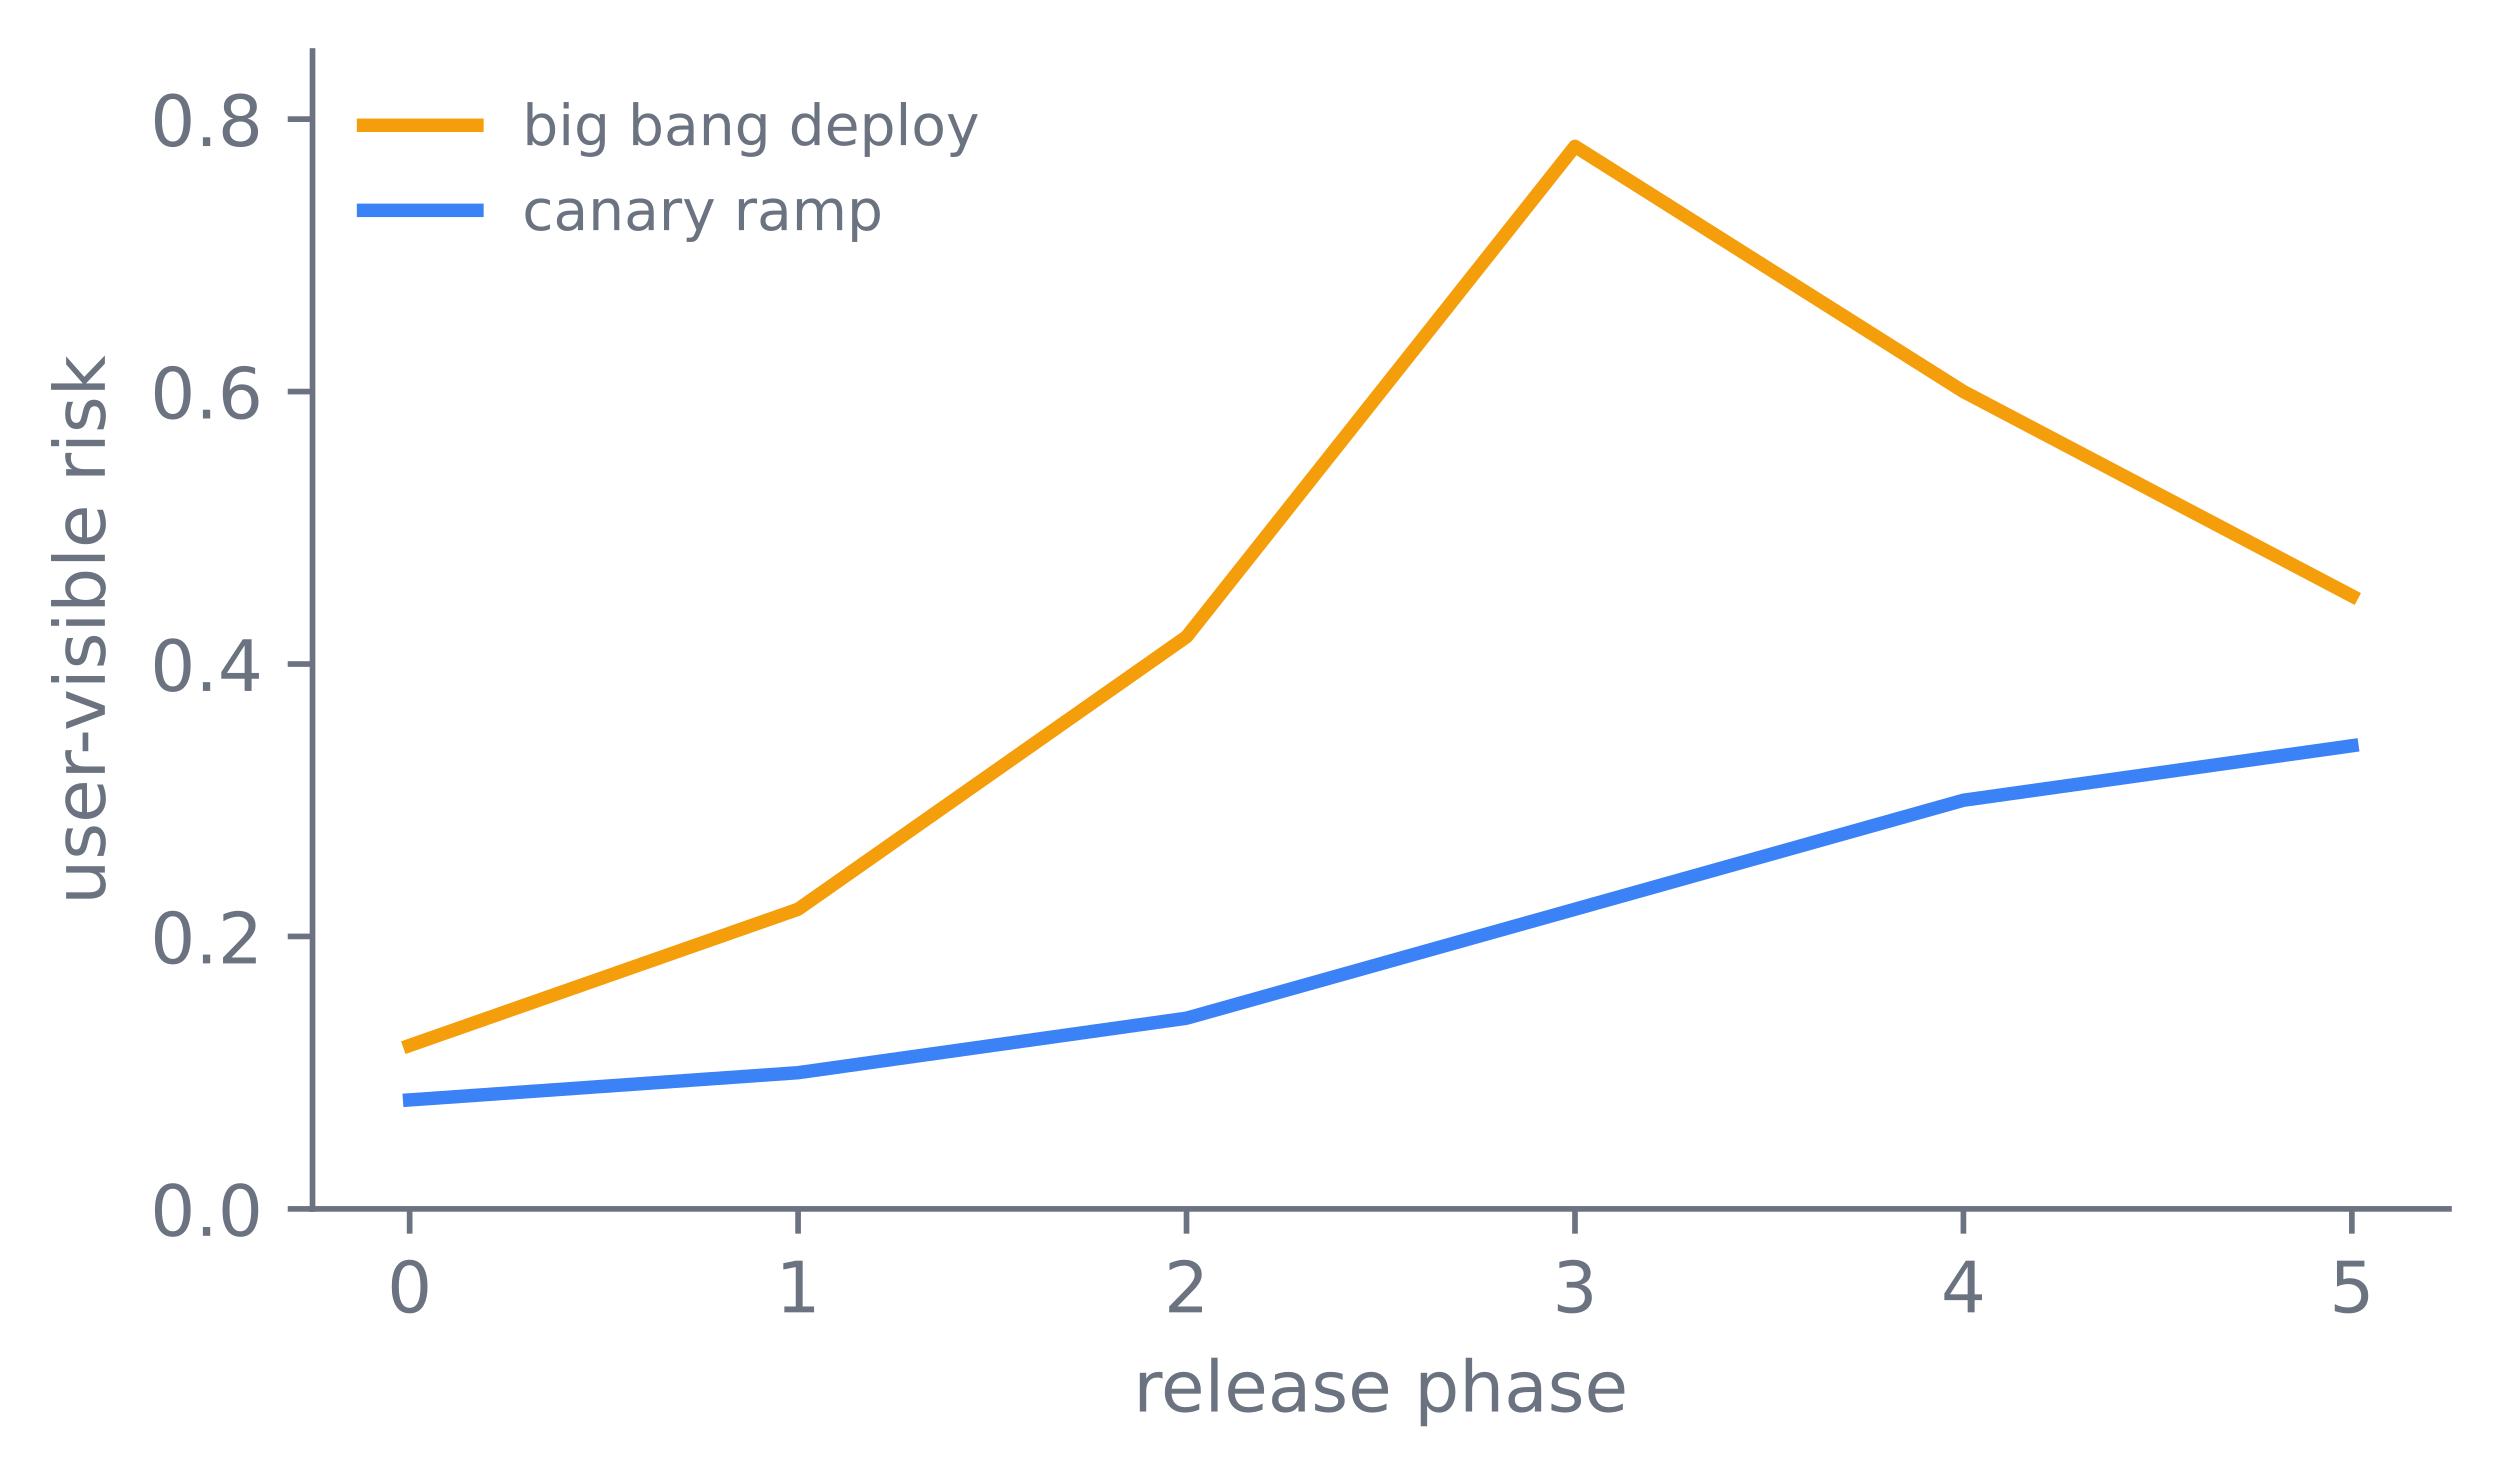
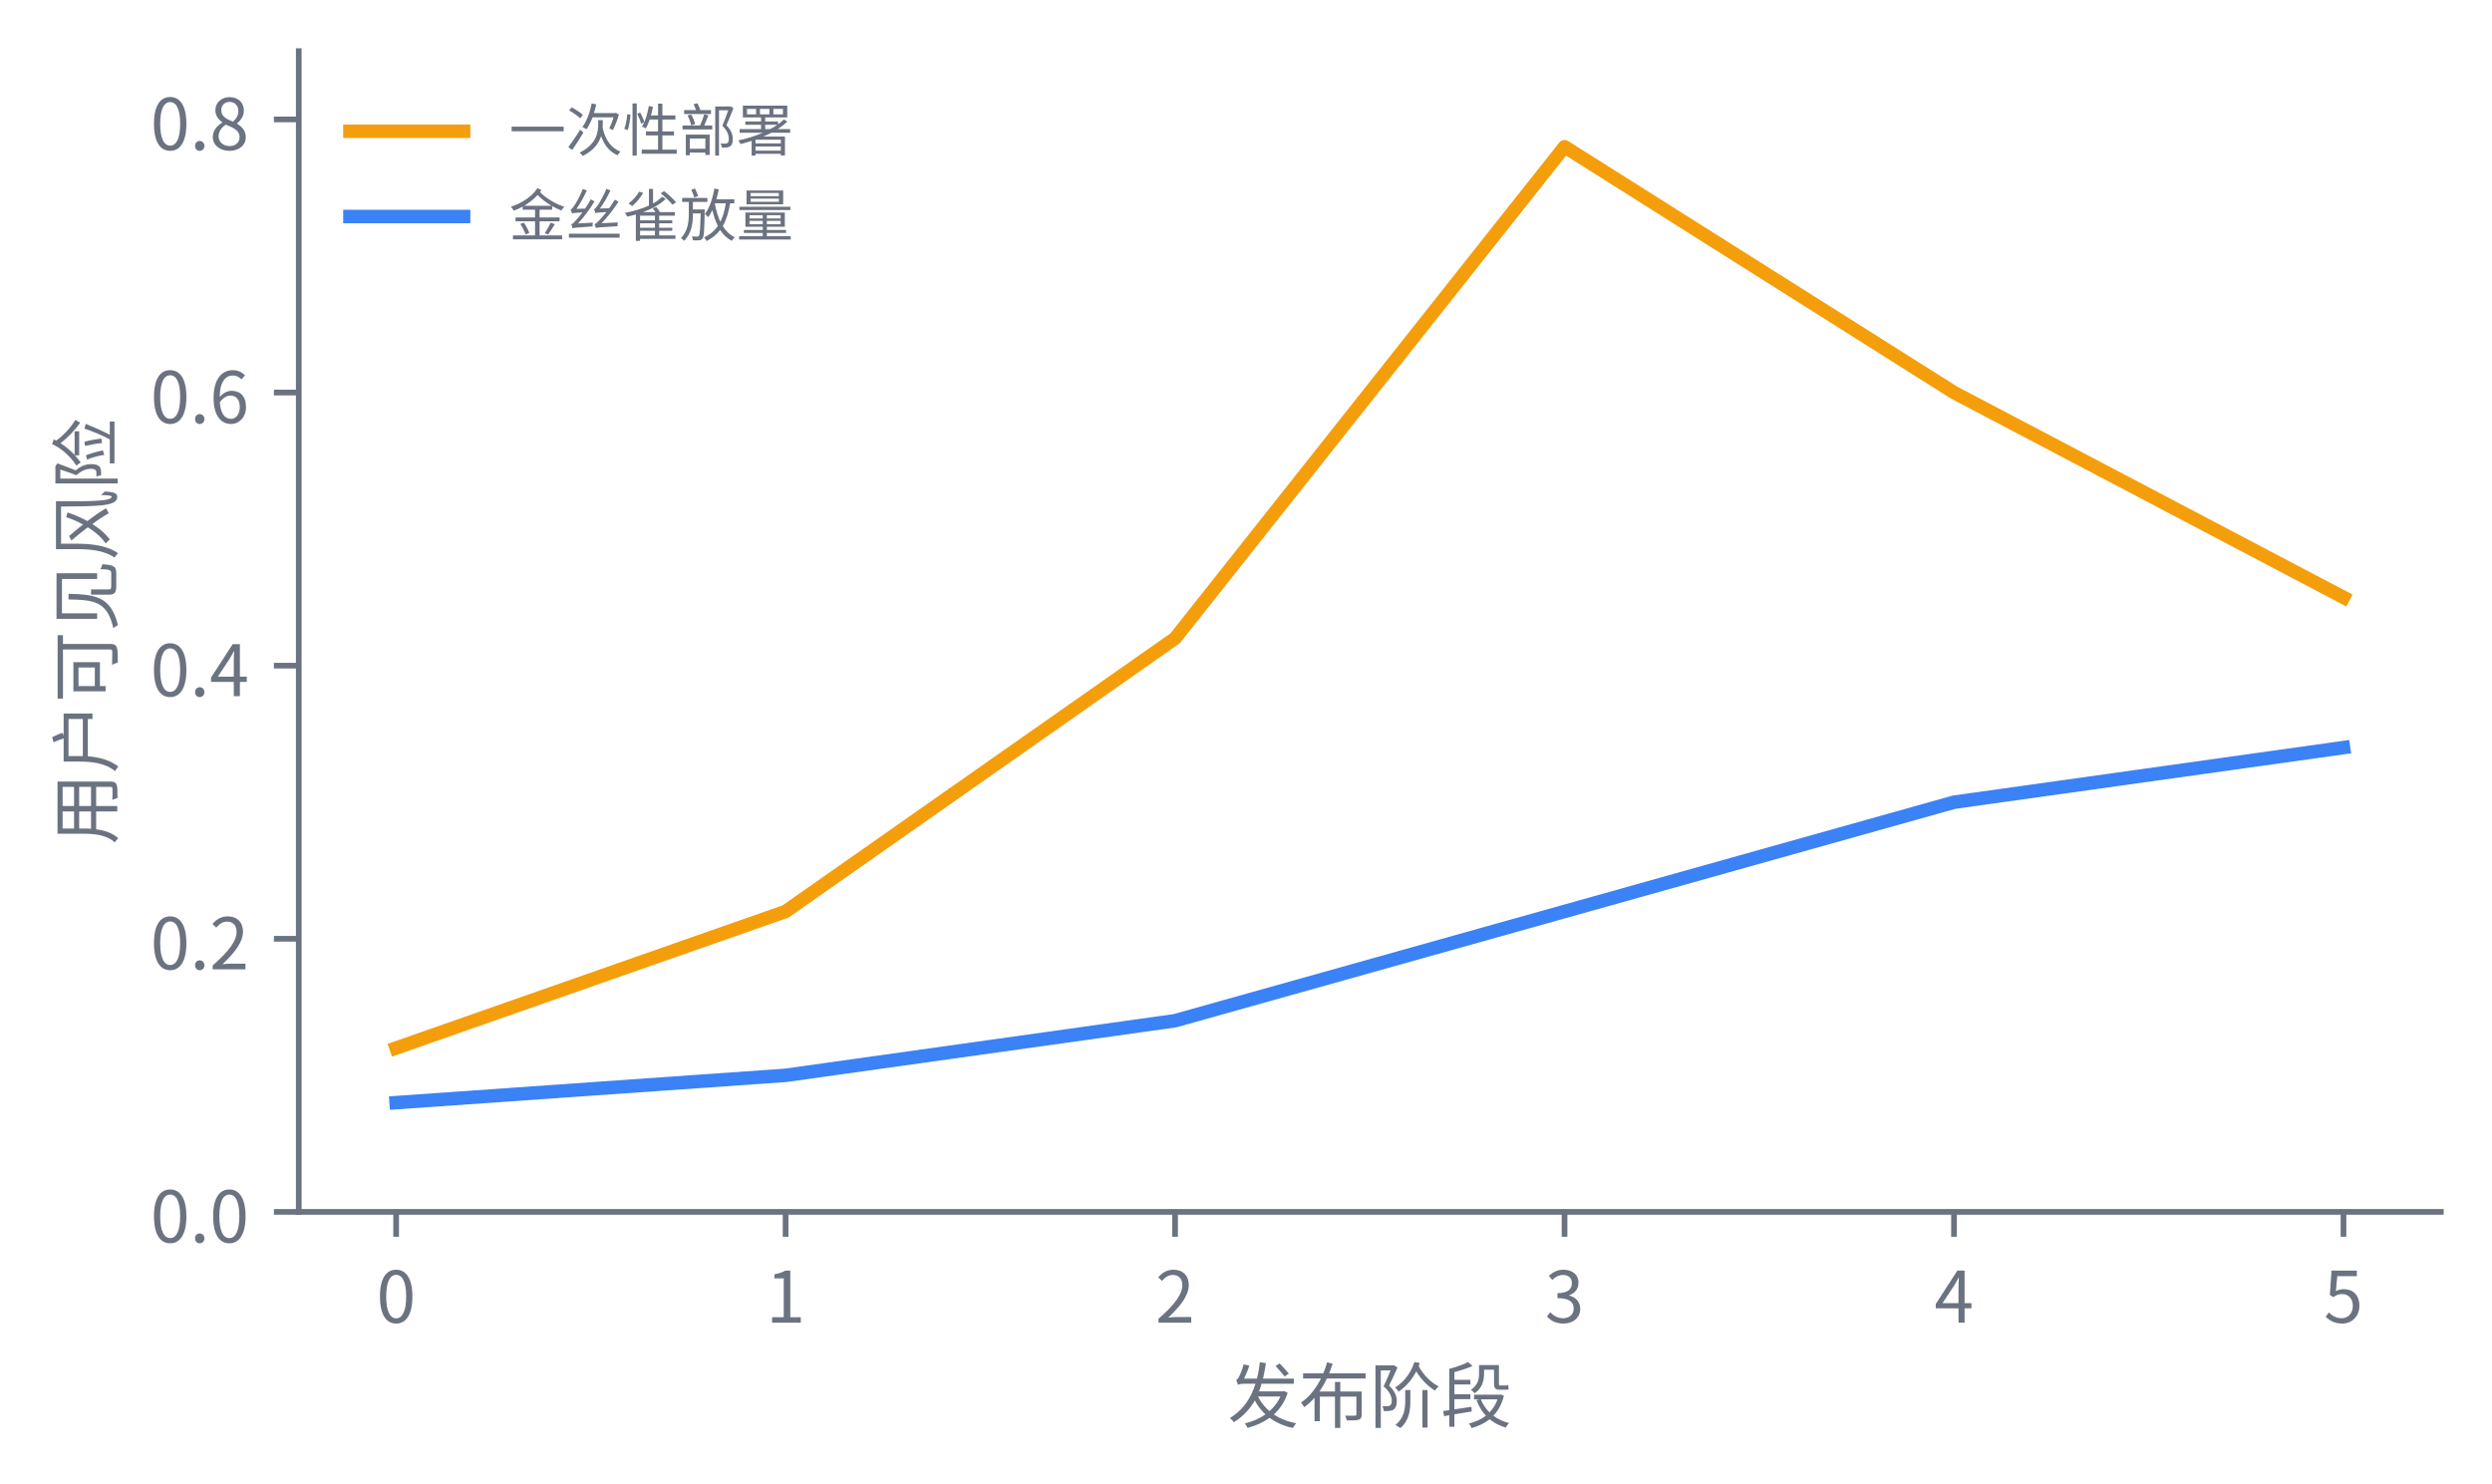
- <svg xmlns="http://www.w3.org/2000/svg" xmlns:xlink="http://www.w3.org/1999/xlink" width="352.8pt" height="208.8pt" viewBox="0 0 352.8 208.8" version="1.1">
+ <svg xmlns="http://www.w3.org/2000/svg" xmlns:xlink="http://www.w3.org/1999/xlink" width="350.748pt" height="208.799pt" viewBox="0 0 350.748 208.799" version="1.1">
  <defs>
    <style type="text/css">*{stroke-linejoin: round; stroke-linecap: butt}</style>
  </defs>
  <g id="figure_1">
    <g id="patch_1">
-       <path d="M 0 208.8  L 352.8 208.8  L 352.8 0  L 0 0  L 0 208.8  z " style="fill: none" />
+       <path d="M 0 208.799  L 350.748 208.799  L 350.748 0  L 0 0  L 0 208.799  z " style="fill: none" />
    </g>
    <g id="axes_1">
      <g id="patch_2">
-         <path d="M 44.104 170.599  L 345.6 170.599  L 345.6 7.2  L 44.104 7.2  L 44.104 170.599  z " style="fill: none" />
+         <path d="M 42.052 170.599  L 343.548 170.599  L 343.548 7.2  L 42.052 7.2  L 42.052 170.599  z " style="fill: none" />
      </g>
      <g id="matplotlib.axis_1">
        <g id="xtick_1">
          <g id="line2d_1">
            <defs>
-               <path id="mb9d6f07d98" d="M 0 0  L 0 3.5  " style="stroke: #6b7280; stroke-width: 0.8" />
+               <path id="mffbdf03a8e" d="M 0 0  L 0 3.5  " style="stroke: #6b7280; stroke-width: 0.8" />
            </defs>
            <g>
-               <use xlink:href="#mb9d6f07d98" x="57.808" y="170.599" style="fill: #6b7280; stroke: #6b7280; stroke-width: 0.8" />
+               <use xlink:href="#mffbdf03a8e" x="55.756" y="170.599" style="fill: #6b7280; stroke: #6b7280; stroke-width: 0.8" />
            </g>
          </g>
          <g id="text_1">
-             <g style="fill: #6b7280" transform="translate(54.62702 185.1969) scale(0.1 -0.1)">
-               <defs>
-                 <path id="DejaVuSans-13" d="M 2034 4250  Q 1547 4250 1301 3770  Q 1056 3291 1056 2328  Q 1056 1369 1301 889  Q 1547 409 2034 409  Q 2525 409 2770 889  Q 3016 1369 3016 2328  Q 3016 3291 2770 3770  Q 2525 4250 2034 4250  z M 2034 4750  Q 2819 4750 3233 4129  Q 3647 3509 3647 2328  Q 3647 1150 3233 529  Q 2819 -91 2034 -91  Q 1250 -91 836 529  Q 422 1150 422 2328  Q 422 3509 836 4129  Q 1250 4750 2034 4750  z " transform="scale(0.015625)" />
-               </defs>
-               <use xlink:href="#DejaVuSans-13" />
-             </g>
+             <text style="font-size: 10px; font-family: 'PingFang SC', 'Heiti SC', 'STHeiti', 'Noto Sans CJK SC', 'Microsoft YaHei', 'SimHei', 'Arial Unicode MS', 'DejaVu Sans', sans-serif; text-anchor: middle; fill: #6b7280" x="55.756" y="186.199" transform="rotate(-0 55.75593 186.1992)">0</text>
          </g>
        </g>
        <g id="xtick_2">
          <g id="line2d_2">
            <g>
-               <use xlink:href="#mb9d6f07d98" x="112.626" y="170.599" style="fill: #6b7280; stroke: #6b7280; stroke-width: 0.8" />
+               <use xlink:href="#mffbdf03a8e" x="110.573" y="170.599" style="fill: #6b7280; stroke: #6b7280; stroke-width: 0.8" />
            </g>
          </g>
          <g id="text_2">
-             <g style="fill: #6b7280" transform="translate(109.4445 185.1969) scale(0.1 -0.1)">
-               <defs>
-                 <path id="DejaVuSans-14" d="M 794 531  L 1825 531  L 1825 4091  L 703 3866  L 703 4441  L 1819 4666  L 2450 4666  L 2450 531  L 3481 531  L 3481 0  L 794 0  L 794 531  z " transform="scale(0.015625)" />
-               </defs>
-               <use xlink:href="#DejaVuSans-14" />
-             </g>
+             <text style="font-size: 10px; font-family: 'PingFang SC', 'Heiti SC', 'STHeiti', 'Noto Sans CJK SC', 'Microsoft YaHei', 'SimHei', 'Arial Unicode MS', 'DejaVu Sans', sans-serif; text-anchor: middle; fill: #6b7280" x="110.573" y="186.199" transform="rotate(-0 110.5734 186.1992)">1</text>
          </g>
        </g>
        <g id="xtick_3">
          <g id="line2d_3">
            <g>
-               <use xlink:href="#mb9d6f07d98" x="167.443" y="170.599" style="fill: #6b7280; stroke: #6b7280; stroke-width: 0.8" />
+               <use xlink:href="#mffbdf03a8e" x="165.391" y="170.599" style="fill: #6b7280; stroke: #6b7280; stroke-width: 0.8" />
            </g>
          </g>
          <g id="text_3">
-             <g style="fill: #6b7280" transform="translate(164.262 185.1969) scale(0.1 -0.1)">
-               <defs>
-                 <path id="DejaVuSans-15" d="M 1228 531  L 3431 531  L 3431 0  L 469 0  L 469 531  Q 828 903 1448 1529  Q 2069 2156 2228 2338  Q 2531 2678 2651 2914  Q 2772 3150 2772 3378  Q 2772 3750 2511 3984  Q 2250 4219 1831 4219  Q 1534 4219 1204 4116  Q 875 4013 500 3803  L 500 4441  Q 881 4594 1212 4672  Q 1544 4750 1819 4750  Q 2544 4750 2975 4387  Q 3406 4025 3406 3419  Q 3406 3131 3298 2873  Q 3191 2616 2906 2266  Q 2828 2175 2409 1742  Q 1991 1309 1228 531  z " transform="scale(0.015625)" />
-               </defs>
-               <use xlink:href="#DejaVuSans-15" />
-             </g>
+             <text style="font-size: 10px; font-family: 'PingFang SC', 'Heiti SC', 'STHeiti', 'Noto Sans CJK SC', 'Microsoft YaHei', 'SimHei', 'Arial Unicode MS', 'DejaVu Sans', sans-serif; text-anchor: middle; fill: #6b7280" x="165.391" y="186.199" transform="rotate(-0 165.3909 186.1992)">2</text>
          </g>
        </g>
        <g id="xtick_4">
          <g id="line2d_4">
            <g>
-               <use xlink:href="#mb9d6f07d98" x="222.261" y="170.599" style="fill: #6b7280; stroke: #6b7280; stroke-width: 0.8" />
+               <use xlink:href="#mffbdf03a8e" x="220.208" y="170.599" style="fill: #6b7280; stroke: #6b7280; stroke-width: 0.8" />
            </g>
          </g>
          <g id="text_4">
-             <g style="fill: #6b7280" transform="translate(219.0794 185.1969) scale(0.1 -0.1)">
-               <defs>
-                 <path id="DejaVuSans-16" d="M 2597 2516  Q 3050 2419 3304 2112  Q 3559 1806 3559 1356  Q 3559 666 3084 287  Q 2609 -91 1734 -91  Q 1441 -91 1130 -33  Q 819 25 488 141  L 488 750  Q 750 597 1062 519  Q 1375 441 1716 441  Q 2309 441 2620 675  Q 2931 909 2931 1356  Q 2931 1769 2642 2001  Q 2353 2234 1838 2234  L 1294 2234  L 1294 2753  L 1863 2753  Q 2328 2753 2575 2939  Q 2822 3125 2822 3475  Q 2822 3834 2567 4026  Q 2313 4219 1838 4219  Q 1578 4219 1281 4162  Q 984 4106 628 3988  L 628 4550  Q 988 4650 1302 4700  Q 1616 4750 1894 4750  Q 2613 4750 3031 4423  Q 3450 4097 3450 3541  Q 3450 3153 3228 2886  Q 3006 2619 2597 2516  z " transform="scale(0.015625)" />
-               </defs>
-               <use xlink:href="#DejaVuSans-16" />
-             </g>
+             <text style="font-size: 10px; font-family: 'PingFang SC', 'Heiti SC', 'STHeiti', 'Noto Sans CJK SC', 'Microsoft YaHei', 'SimHei', 'Arial Unicode MS', 'DejaVu Sans', sans-serif; text-anchor: middle; fill: #6b7280" x="220.208" y="186.199" transform="rotate(-0 220.2083 186.1992)">3</text>
          </g>
        </g>
        <g id="xtick_5">
          <g id="line2d_5">
            <g>
-               <use xlink:href="#mb9d6f07d98" x="277.078" y="170.599" style="fill: #6b7280; stroke: #6b7280; stroke-width: 0.8" />
+               <use xlink:href="#mffbdf03a8e" x="275.026" y="170.599" style="fill: #6b7280; stroke: #6b7280; stroke-width: 0.8" />
            </g>
          </g>
          <g id="text_5">
-             <g style="fill: #6b7280" transform="translate(273.8969 185.1969) scale(0.1 -0.1)">
-               <defs>
-                 <path id="DejaVuSans-17" d="M 2419 4116  L 825 1625  L 2419 1625  L 2419 4116  z M 2253 4666  L 3047 4666  L 3047 1625  L 3713 1625  L 3713 1100  L 3047 1100  L 3047 0  L 2419 0  L 2419 1100  L 313 1100  L 313 1709  L 2253 4666  z " transform="scale(0.015625)" />
-               </defs>
-               <use xlink:href="#DejaVuSans-17" />
-             </g>
+             <text style="font-size: 10px; font-family: 'PingFang SC', 'Heiti SC', 'STHeiti', 'Noto Sans CJK SC', 'Microsoft YaHei', 'SimHei', 'Arial Unicode MS', 'DejaVu Sans', sans-serif; text-anchor: middle; fill: #6b7280" x="275.026" y="186.199" transform="rotate(-0 275.0258 186.1992)">4</text>
          </g>
        </g>
        <g id="xtick_6">
          <g id="line2d_6">
            <g>
-               <use xlink:href="#mb9d6f07d98" x="331.896" y="170.599" style="fill: #6b7280; stroke: #6b7280; stroke-width: 0.8" />
+               <use xlink:href="#mffbdf03a8e" x="329.843" y="170.599" style="fill: #6b7280; stroke: #6b7280; stroke-width: 0.8" />
            </g>
          </g>
          <g id="text_6">
-             <g style="fill: #6b7280" transform="translate(328.7144 185.1969) scale(0.1 -0.1)">
-               <defs>
-                 <path id="DejaVuSans-18" d="M 691 4666  L 3169 4666  L 3169 4134  L 1269 4134  L 1269 2991  Q 1406 3038 1543 3061  Q 1681 3084 1819 3084  Q 2600 3084 3056 2656  Q 3513 2228 3513 1497  Q 3513 744 3044 326  Q 2575 -91 1722 -91  Q 1428 -91 1123 -41  Q 819 9 494 109  L 494 744  Q 775 591 1075 516  Q 1375 441 1709 441  Q 2250 441 2565 725  Q 2881 1009 2881 1497  Q 2881 1984 2565 2268  Q 2250 2553 1709 2553  Q 1456 2553 1204 2497  Q 953 2441 691 2322  L 691 4666  z " transform="scale(0.015625)" />
-               </defs>
-               <use xlink:href="#DejaVuSans-18" />
-             </g>
+             <text style="font-size: 10px; font-family: 'PingFang SC', 'Heiti SC', 'STHeiti', 'Noto Sans CJK SC', 'Microsoft YaHei', 'SimHei', 'Arial Unicode MS', 'DejaVu Sans', sans-serif; text-anchor: middle; fill: #6b7280" x="329.843" y="186.199" transform="rotate(-0 329.8433 186.1992)">5</text>
          </g>
        </g>
        <g id="text_7">
-           <g style="fill: #6b7280" transform="translate(159.9418 199.1977) scale(0.1 -0.1)">
-             <defs>
-               <path id="DejaVuSans-55" d="M 2631 2963  Q 2534 3019 2420 3045  Q 2306 3072 2169 3072  Q 1681 3072 1420 2755  Q 1159 2438 1159 1844  L 1159 0  L 581 0  L 581 3500  L 1159 3500  L 1159 2956  Q 1341 3275 1631 3429  Q 1922 3584 2338 3584  Q 2397 3584 2469 3576  Q 2541 3569 2628 3553  L 2631 2963  z " transform="scale(0.015625)" />
-               <path id="DejaVuSans-48" d="M 3597 1894  L 3597 1613  L 953 1613  Q 991 1019 1311 708  Q 1631 397 2203 397  Q 2534 397 2845 478  Q 3156 559 3463 722  L 3463 178  Q 3153 47 2828 -22  Q 2503 -91 2169 -91  Q 1331 -91 842 396  Q 353 884 353 1716  Q 353 2575 817 3079  Q 1281 3584 2069 3584  Q 2775 3584 3186 3129  Q 3597 2675 3597 1894  z M 3022 2063  Q 3016 2534 2758 2815  Q 2500 3097 2075 3097  Q 1594 3097 1305 2825  Q 1016 2553 972 2059  L 3022 2063  z " transform="scale(0.015625)" />
-               <path id="DejaVuSans-4f" d="M 603 4863  L 1178 4863  L 1178 0  L 603 0  L 603 4863  z " transform="scale(0.015625)" />
-               <path id="DejaVuSans-44" d="M 2194 1759  Q 1497 1759 1228 1600  Q 959 1441 959 1056  Q 959 750 1161 570  Q 1363 391 1709 391  Q 2188 391 2477 730  Q 2766 1069 2766 1631  L 2766 1759  L 2194 1759  z M 3341 1997  L 3341 0  L 2766 0  L 2766 531  Q 2569 213 2275 61  Q 1981 -91 1556 -91  Q 1019 -91 701 211  Q 384 513 384 1019  Q 384 1609 779 1909  Q 1175 2209 1959 2209  L 2766 2209  L 2766 2266  Q 2766 2663 2505 2880  Q 2244 3097 1772 3097  Q 1472 3097 1187 3025  Q 903 2953 641 2809  L 641 3341  Q 956 3463 1253 3523  Q 1550 3584 1831 3584  Q 2591 3584 2966 3190  Q 3341 2797 3341 1997  z " transform="scale(0.015625)" />
-               <path id="DejaVuSans-56" d="M 2834 3397  L 2834 2853  Q 2591 2978 2328 3040  Q 2066 3103 1784 3103  Q 1356 3103 1142 2972  Q 928 2841 928 2578  Q 928 2378 1081 2264  Q 1234 2150 1697 2047  L 1894 2003  Q 2506 1872 2764 1633  Q 3022 1394 3022 966  Q 3022 478 2636 193  Q 2250 -91 1575 -91  Q 1294 -91 989 -36  Q 684 19 347 128  L 347 722  Q 666 556 975 473  Q 1284 391 1588 391  Q 1994 391 2212 530  Q 2431 669 2431 922  Q 2431 1156 2273 1281  Q 2116 1406 1581 1522  L 1381 1569  Q 847 1681 609 1914  Q 372 2147 372 2553  Q 372 3047 722 3315  Q 1072 3584 1716 3584  Q 2034 3584 2315 3537  Q 2597 3491 2834 3397  z " transform="scale(0.015625)" />
-               <path id="DejaVuSans-3" transform="scale(0.015625)" />
-               <path id="DejaVuSans-53" d="M 1159 525  L 1159 -1331  L 581 -1331  L 581 3500  L 1159 3500  L 1159 2969  Q 1341 3281 1617 3432  Q 1894 3584 2278 3584  Q 2916 3584 3314 3078  Q 3713 2572 3713 1747  Q 3713 922 3314 415  Q 2916 -91 2278 -91  Q 1894 -91 1617 61  Q 1341 213 1159 525  z M 3116 1747  Q 3116 2381 2855 2742  Q 2594 3103 2138 3103  Q 1681 3103 1420 2742  Q 1159 2381 1159 1747  Q 1159 1113 1420 752  Q 1681 391 2138 391  Q 2594 391 2855 752  Q 3116 1113 3116 1747  z " transform="scale(0.015625)" />
-               <path id="DejaVuSans-4b" d="M 3513 2113  L 3513 0  L 2938 0  L 2938 2094  Q 2938 2591 2744 2837  Q 2550 3084 2163 3084  Q 1697 3084 1428 2787  Q 1159 2491 1159 1978  L 1159 0  L 581 0  L 581 4863  L 1159 4863  L 1159 2956  Q 1366 3272 1645 3428  Q 1925 3584 2291 3584  Q 2894 3584 3203 3211  Q 3513 2838 3513 2113  z " transform="scale(0.015625)" />
-             </defs>
-             <use xlink:href="#DejaVuSans-55" />
-             <use xlink:href="#DejaVuSans-48" transform="translate(38.90625 0)" />
-             <use xlink:href="#DejaVuSans-4f" transform="translate(100.4375 0)" />
-             <use xlink:href="#DejaVuSans-48" transform="translate(128.2188 0)" />
-             <use xlink:href="#DejaVuSans-44" transform="translate(189.75 0)" />
-             <use xlink:href="#DejaVuSans-56" transform="translate(251.0312 0)" />
-             <use xlink:href="#DejaVuSans-48" transform="translate(303.125 0)" />
-             <use xlink:href="#DejaVuSans-3" transform="translate(364.6562 0)" />
-             <use xlink:href="#DejaVuSans-53" transform="translate(396.4375 0)" />
-             <use xlink:href="#DejaVuSans-4b" transform="translate(459.9219 0)" />
-             <use xlink:href="#DejaVuSans-44" transform="translate(523.2969 0)" />
-             <use xlink:href="#DejaVuSans-56" transform="translate(584.5781 0)" />
-             <use xlink:href="#DejaVuSans-48" transform="translate(636.6719 0)" />
-           </g>
+           <text style="font-size: 10px; font-family: 'PingFang SC', 'Heiti SC', 'STHeiti', 'Noto Sans CJK SC', 'Microsoft YaHei', 'SimHei', 'Arial Unicode MS', 'DejaVu Sans', sans-serif; text-anchor: middle; fill: #6b7280" x="192.8" y="200.199" transform="rotate(-0 192.7996 200.1992)">发布阶段</text>
        </g>
      </g>
      <g id="matplotlib.axis_2">
        <g id="ytick_1">
          <g id="line2d_7">
            <defs>
-               <path id="mb5b3099cd5" d="M 0 0  L -3.5 0  " style="stroke: #6b7280; stroke-width: 0.8" />
+               <path id="m38ad7e9944" d="M 0 0  L -3.5 0  " style="stroke: #6b7280; stroke-width: 0.8" />
            </defs>
            <g>
-               <use xlink:href="#mb5b3099cd5" x="44.104" y="170.599" style="fill: #6b7280; stroke: #6b7280; stroke-width: 0.8" />
+               <use xlink:href="#m38ad7e9944" x="42.052" y="170.599" style="fill: #6b7280; stroke: #6b7280; stroke-width: 0.8" />
            </g>
          </g>
          <g id="text_8">
-             <g style="fill: #6b7280" transform="translate(21.20078 174.398) scale(0.1 -0.1)">
-               <defs>
-                 <path id="DejaVuSans-11" d="M 684 794  L 1344 794  L 1344 0  L 684 0  L 684 794  z " transform="scale(0.015625)" />
-               </defs>
-               <use xlink:href="#DejaVuSans-13" />
-               <use xlink:href="#DejaVuSans-11" transform="translate(63.625 0)" />
-               <use xlink:href="#DejaVuSans-13" transform="translate(95.40625 0)" />
-             </g>
+             <text style="font-size: 10px; font-family: 'PingFang SC', 'Heiti SC', 'STHeiti', 'Noto Sans CJK SC', 'Microsoft YaHei', 'SimHei', 'Arial Unicode MS', 'DejaVu Sans', sans-serif; text-anchor: end; fill: #6b7280" x="35.052" y="174.899" transform="rotate(-0 35.05156 174.8992)">0.0</text>
          </g>
        </g>
        <g id="ytick_2">
          <g id="line2d_8">
            <g>
-               <use xlink:href="#mb5b3099cd5" x="44.104" y="132.152" style="fill: #6b7280; stroke: #6b7280; stroke-width: 0.8" />
+               <use xlink:href="#m38ad7e9944" x="42.052" y="132.152" style="fill: #6b7280; stroke: #6b7280; stroke-width: 0.8" />
            </g>
          </g>
          <g id="text_9">
-             <g style="fill: #6b7280" transform="translate(21.20078 135.9512) scale(0.1 -0.1)">
-               <use xlink:href="#DejaVuSans-13" />
-               <use xlink:href="#DejaVuSans-11" transform="translate(63.625 0)" />
-               <use xlink:href="#DejaVuSans-15" transform="translate(95.40625 0)" />
-             </g>
+             <text style="font-size: 10px; font-family: 'PingFang SC', 'Heiti SC', 'STHeiti', 'Noto Sans CJK SC', 'Microsoft YaHei', 'SimHei', 'Arial Unicode MS', 'DejaVu Sans', sans-serif; text-anchor: end; fill: #6b7280" x="35.052" y="136.452" transform="rotate(-0 35.05156 136.4523)">0.2</text>
          </g>
        </g>
        <g id="ytick_3">
          <g id="line2d_9">
            <g>
-               <use xlink:href="#mb5b3099cd5" x="44.104" y="93.705" style="fill: #6b7280; stroke: #6b7280; stroke-width: 0.8" />
+               <use xlink:href="#m38ad7e9944" x="42.052" y="93.705" style="fill: #6b7280; stroke: #6b7280; stroke-width: 0.8" />
            </g>
          </g>
          <g id="text_10">
-             <g style="fill: #6b7280" transform="translate(21.20078 97.5043) scale(0.1 -0.1)">
-               <use xlink:href="#DejaVuSans-13" />
-               <use xlink:href="#DejaVuSans-11" transform="translate(63.625 0)" />
-               <use xlink:href="#DejaVuSans-17" transform="translate(95.40625 0)" />
-             </g>
+             <text style="font-size: 10px; font-family: 'PingFang SC', 'Heiti SC', 'STHeiti', 'Noto Sans CJK SC', 'Microsoft YaHei', 'SimHei', 'Arial Unicode MS', 'DejaVu Sans', sans-serif; text-anchor: end; fill: #6b7280" x="35.052" y="98.005" transform="rotate(-0 35.05156 98.00547)">0.4</text>
          </g>
        </g>
        <g id="ytick_4">
          <g id="line2d_10">
            <g>
-               <use xlink:href="#mb5b3099cd5" x="44.104" y="55.259" style="fill: #6b7280; stroke: #6b7280; stroke-width: 0.8" />
+               <use xlink:href="#m38ad7e9944" x="42.052" y="55.259" style="fill: #6b7280; stroke: #6b7280; stroke-width: 0.8" />
            </g>
          </g>
          <g id="text_11">
-             <g style="fill: #6b7280" transform="translate(21.20078 59.05742) scale(0.1 -0.1)">
-               <defs>
-                 <path id="DejaVuSans-19" d="M 2113 2584  Q 1688 2584 1439 2293  Q 1191 2003 1191 1497  Q 1191 994 1439 701  Q 1688 409 2113 409  Q 2538 409 2786 701  Q 3034 994 3034 1497  Q 3034 2003 2786 2293  Q 2538 2584 2113 2584  z M 3366 4563  L 3366 3988  Q 3128 4100 2886 4159  Q 2644 4219 2406 4219  Q 1781 4219 1451 3797  Q 1122 3375 1075 2522  Q 1259 2794 1537 2939  Q 1816 3084 2150 3084  Q 2853 3084 3261 2657  Q 3669 2231 3669 1497  Q 3669 778 3244 343  Q 2819 -91 2113 -91  Q 1303 -91 875 529  Q 447 1150 447 2328  Q 447 3434 972 4092  Q 1497 4750 2381 4750  Q 2619 4750 2861 4703  Q 3103 4656 3366 4563  z " transform="scale(0.015625)" />
-               </defs>
-               <use xlink:href="#DejaVuSans-13" />
-               <use xlink:href="#DejaVuSans-11" transform="translate(63.625 0)" />
-               <use xlink:href="#DejaVuSans-19" transform="translate(95.40625 0)" />
-             </g>
+             <text style="font-size: 10px; font-family: 'PingFang SC', 'Heiti SC', 'STHeiti', 'Noto Sans CJK SC', 'Microsoft YaHei', 'SimHei', 'Arial Unicode MS', 'DejaVu Sans', sans-serif; text-anchor: end; fill: #6b7280" x="35.052" y="59.559" transform="rotate(-0 35.05156 59.55859)">0.6</text>
          </g>
        </g>
        <g id="ytick_5">
          <g id="line2d_11">
            <g>
-               <use xlink:href="#mb5b3099cd5" x="44.104" y="16.812" style="fill: #6b7280; stroke: #6b7280; stroke-width: 0.8" />
+               <use xlink:href="#m38ad7e9944" x="42.052" y="16.812" style="fill: #6b7280; stroke: #6b7280; stroke-width: 0.8" />
            </g>
          </g>
          <g id="text_12">
-             <g style="fill: #6b7280" transform="translate(21.20078 20.61055) scale(0.1 -0.1)">
-               <defs>
-                 <path id="DejaVuSans-1b" d="M 2034 2216  Q 1584 2216 1326 1975  Q 1069 1734 1069 1313  Q 1069 891 1326 650  Q 1584 409 2034 409  Q 2484 409 2743 651  Q 3003 894 3003 1313  Q 3003 1734 2745 1975  Q 2488 2216 2034 2216  z M 1403 2484  Q 997 2584 770 2862  Q 544 3141 544 3541  Q 544 4100 942 4425  Q 1341 4750 2034 4750  Q 2731 4750 3128 4425  Q 3525 4100 3525 3541  Q 3525 3141 3298 2862  Q 3072 2584 2669 2484  Q 3125 2378 3379 2068  Q 3634 1759 3634 1313  Q 3634 634 3220 271  Q 2806 -91 2034 -91  Q 1263 -91 848 271  Q 434 634 434 1313  Q 434 1759 690 2068  Q 947 2378 1403 2484  z M 1172 3481  Q 1172 3119 1398 2916  Q 1625 2713 2034 2713  Q 2441 2713 2670 2916  Q 2900 3119 2900 3481  Q 2900 3844 2670 4047  Q 2441 4250 2034 4250  Q 1625 4250 1398 4047  Q 1172 3844 1172 3481  z " transform="scale(0.015625)" />
-               </defs>
-               <use xlink:href="#DejaVuSans-13" />
-               <use xlink:href="#DejaVuSans-11" transform="translate(63.625 0)" />
-               <use xlink:href="#DejaVuSans-1b" transform="translate(95.40625 0)" />
-             </g>
+             <text style="font-size: 10px; font-family: 'PingFang SC', 'Heiti SC', 'STHeiti', 'Noto Sans CJK SC', 'Microsoft YaHei', 'SimHei', 'Arial Unicode MS', 'DejaVu Sans', sans-serif; text-anchor: end; fill: #6b7280" x="35.052" y="21.112" transform="rotate(-0 35.05156 21.11172)">0.8</text>
          </g>
        </g>
        <g id="text_13">
-           <g style="fill: #6b7280" transform="translate(14.79844 127.6707) rotate(-90) scale(0.1 -0.1)">
-             <defs>
-               <path id="DejaVuSans-58" d="M 544 1381  L 544 3500  L 1119 3500  L 1119 1403  Q 1119 906 1312 657  Q 1506 409 1894 409  Q 2359 409 2629 706  Q 2900 1003 2900 1516  L 2900 3500  L 3475 3500  L 3475 0  L 2900 0  L 2900 538  Q 2691 219 2414 64  Q 2138 -91 1772 -91  Q 1169 -91 856 284  Q 544 659 544 1381  z M 1991 3584  L 1991 3584  z " transform="scale(0.015625)" />
-               <path id="DejaVuSans-10" d="M 313 2009  L 1997 2009  L 1997 1497  L 313 1497  L 313 2009  z " transform="scale(0.015625)" />
-               <path id="DejaVuSans-59" d="M 191 3500  L 800 3500  L 1894 563  L 2988 3500  L 3597 3500  L 2284 0  L 1503 0  L 191 3500  z " transform="scale(0.015625)" />
-               <path id="DejaVuSans-4c" d="M 603 3500  L 1178 3500  L 1178 0  L 603 0  L 603 3500  z M 603 4863  L 1178 4863  L 1178 4134  L 603 4134  L 603 4863  z " transform="scale(0.015625)" />
-               <path id="DejaVuSans-45" d="M 3116 1747  Q 3116 2381 2855 2742  Q 2594 3103 2138 3103  Q 1681 3103 1420 2742  Q 1159 2381 1159 1747  Q 1159 1113 1420 752  Q 1681 391 2138 391  Q 2594 391 2855 752  Q 3116 1113 3116 1747  z M 1159 2969  Q 1341 3281 1617 3432  Q 1894 3584 2278 3584  Q 2916 3584 3314 3078  Q 3713 2572 3713 1747  Q 3713 922 3314 415  Q 2916 -91 2278 -91  Q 1894 -91 1617 61  Q 1341 213 1159 525  L 1159 0  L 581 0  L 581 4863  L 1159 4863  L 1159 2969  z " transform="scale(0.015625)" />
-               <path id="DejaVuSans-4e" d="M 581 4863  L 1159 4863  L 1159 1991  L 2875 3500  L 3609 3500  L 1753 1863  L 3688 0  L 2938 0  L 1159 1709  L 1159 0  L 581 0  L 581 4863  z " transform="scale(0.015625)" />
-             </defs>
-             <use xlink:href="#DejaVuSans-58" />
-             <use xlink:href="#DejaVuSans-56" transform="translate(63.375 0)" />
-             <use xlink:href="#DejaVuSans-48" transform="translate(115.4688 0)" />
-             <use xlink:href="#DejaVuSans-55" transform="translate(177 0)" />
-             <use xlink:href="#DejaVuSans-10" transform="translate(211.7188 0)" />
-             <use xlink:href="#DejaVuSans-59" transform="translate(245.1094 0)" />
-             <use xlink:href="#DejaVuSans-4c" transform="translate(304.2969 0)" />
-             <use xlink:href="#DejaVuSans-56" transform="translate(332.0781 0)" />
-             <use xlink:href="#DejaVuSans-4c" transform="translate(384.1719 0)" />
-             <use xlink:href="#DejaVuSans-45" transform="translate(411.9531 0)" />
-             <use xlink:href="#DejaVuSans-4f" transform="translate(475.4375 0)" />
-             <use xlink:href="#DejaVuSans-48" transform="translate(503.2188 0)" />
-             <use xlink:href="#DejaVuSans-3" transform="translate(564.75 0)" />
-             <use xlink:href="#DejaVuSans-55" transform="translate(596.5312 0)" />
-             <use xlink:href="#DejaVuSans-4c" transform="translate(637.6406 0)" />
-             <use xlink:href="#DejaVuSans-56" transform="translate(665.4219 0)" />
-             <use xlink:href="#DejaVuSans-4e" transform="translate(717.5156 0)" />
-           </g>
+           <text style="font-size: 10px; font-family: 'PingFang SC', 'Heiti SC', 'STHeiti', 'Noto Sans CJK SC', 'Microsoft YaHei', 'SimHei', 'Arial Unicode MS', 'DejaVu Sans', sans-serif; text-anchor: middle; fill: #6b7280" x="15.8" y="88.9" transform="rotate(-90 15.8 88.89961)">用户可见风险</text>
        </g>
      </g>
      <g id="line2d_12">
-         <path d="M 57.808 147.531  L 112.626 128.308  L 167.443 89.861  L 222.261 20.656  L 277.078 55.259  L 331.896 84.094  " clip-path="url(#p856edf5672)" style="fill: none; stroke: #f59e0b; stroke-width: 1.9; stroke-linecap: square" />
+         <path d="M 55.756 147.531  L 110.573 128.308  L 165.391 89.861  L 220.208 20.656  L 275.026 55.259  L 329.843 84.094  " clip-path="url(#p76741ce6ab)" style="fill: none; stroke: #f59e0b; stroke-width: 1.9; stroke-linecap: square" />
      </g>
      <g id="line2d_13">
-         <path d="M 57.808 155.22  L 112.626 151.376  L 167.443 143.686  L 222.261 128.308  L 277.078 112.929  L 331.896 105.24  " clip-path="url(#p856edf5672)" style="fill: none; stroke: #3b82f6; stroke-width: 1.9; stroke-linecap: square" />
+         <path d="M 55.756 155.22  L 110.573 151.376  L 165.391 143.686  L 220.208 128.308  L 275.026 112.929  L 329.843 105.24  " clip-path="url(#p76741ce6ab)" style="fill: none; stroke: #3b82f6; stroke-width: 1.9; stroke-linecap: square" />
      </g>
      <g id="patch_3">
-         <path d="M 44.104 170.599  L 44.104 7.2  " style="fill: none; stroke: #6b7280; stroke-width: 0.8; stroke-linejoin: miter; stroke-linecap: square" />
+         <path d="M 42.052 170.599  L 42.052 7.2  " style="fill: none; stroke: #6b7280; stroke-width: 0.8; stroke-linejoin: miter; stroke-linecap: square" />
      </g>
      <g id="patch_4">
-         <path d="M 44.104 170.599  L 345.6 170.599  " style="fill: none; stroke: #6b7280; stroke-width: 0.8; stroke-linejoin: miter; stroke-linecap: square" />
+         <path d="M 42.052 170.599  L 343.548 170.599  " style="fill: none; stroke: #6b7280; stroke-width: 0.8; stroke-linejoin: miter; stroke-linecap: square" />
      </g>
      <g id="legend_1">
        <g id="line2d_14">
-           <path d="M 51.304 17.679  L 59.304 17.679  L 67.304 17.679  " style="fill: none; stroke: #f59e0b; stroke-width: 1.9; stroke-linecap: square" />
+           <path d="M 49.252 18.48  L 57.252 18.48  L 65.252 18.48  " style="fill: none; stroke: #f59e0b; stroke-width: 1.9; stroke-linecap: square" />
        </g>
        <g id="text_14">
-           <g style="fill: #6b7280" transform="translate(73.70391 20.47875) scale(0.08 -0.08)">
-             <defs>
-               <path id="DejaVuSans-4a" d="M 2906 1791  Q 2906 2416 2648 2759  Q 2391 3103 1925 3103  Q 1463 3103 1205 2759  Q 947 2416 947 1791  Q 947 1169 1205 825  Q 1463 481 1925 481  Q 2391 481 2648 825  Q 2906 1169 2906 1791  z M 3481 434  Q 3481 -459 3084 -895  Q 2688 -1331 1869 -1331  Q 1566 -1331 1297 -1286  Q 1028 -1241 775 -1147  L 775 -588  Q 1028 -725 1275 -790  Q 1522 -856 1778 -856  Q 2344 -856 2625 -561  Q 2906 -266 2906 331  L 2906 616  Q 2728 306 2450 153  Q 2172 0 1784 0  Q 1141 0 747 490  Q 353 981 353 1791  Q 353 2603 747 3093  Q 1141 3584 1784 3584  Q 2172 3584 2450 3431  Q 2728 3278 2906 2969  L 2906 3500  L 3481 3500  L 3481 434  z " transform="scale(0.015625)" />
-               <path id="DejaVuSans-51" d="M 3513 2113  L 3513 0  L 2938 0  L 2938 2094  Q 2938 2591 2744 2837  Q 2550 3084 2163 3084  Q 1697 3084 1428 2787  Q 1159 2491 1159 1978  L 1159 0  L 581 0  L 581 3500  L 1159 3500  L 1159 2956  Q 1366 3272 1645 3428  Q 1925 3584 2291 3584  Q 2894 3584 3203 3211  Q 3513 2838 3513 2113  z " transform="scale(0.015625)" />
-               <path id="DejaVuSans-47" d="M 2906 2969  L 2906 4863  L 3481 4863  L 3481 0  L 2906 0  L 2906 525  Q 2725 213 2448 61  Q 2172 -91 1784 -91  Q 1150 -91 751 415  Q 353 922 353 1747  Q 353 2572 751 3078  Q 1150 3584 1784 3584  Q 2172 3584 2448 3432  Q 2725 3281 2906 2969  z M 947 1747  Q 947 1113 1208 752  Q 1469 391 1925 391  Q 2381 391 2643 752  Q 2906 1113 2906 1747  Q 2906 2381 2643 2742  Q 2381 3103 1925 3103  Q 1469 3103 1208 2742  Q 947 2381 947 1747  z " transform="scale(0.015625)" />
-               <path id="DejaVuSans-52" d="M 1959 3097  Q 1497 3097 1228 2736  Q 959 2375 959 1747  Q 959 1119 1226 758  Q 1494 397 1959 397  Q 2419 397 2687 759  Q 2956 1122 2956 1747  Q 2956 2369 2687 2733  Q 2419 3097 1959 3097  z M 1959 3584  Q 2709 3584 3137 3096  Q 3566 2609 3566 1747  Q 3566 888 3137 398  Q 2709 -91 1959 -91  Q 1206 -91 779 398  Q 353 888 353 1747  Q 353 2609 779 3096  Q 1206 3584 1959 3584  z " transform="scale(0.015625)" />
-               <path id="DejaVuSans-5c" d="M 2059 -325  Q 1816 -950 1584 -1140  Q 1353 -1331 966 -1331  L 506 -1331  L 506 -850  L 844 -850  Q 1081 -850 1212 -737  Q 1344 -625 1503 -206  L 1606 56  L 191 3500  L 800 3500  L 1894 763  L 2988 3500  L 3597 3500  L 2059 -325  z " transform="scale(0.015625)" />
-             </defs>
-             <use xlink:href="#DejaVuSans-45" />
-             <use xlink:href="#DejaVuSans-4c" transform="translate(63.48438 0)" />
-             <use xlink:href="#DejaVuSans-4a" transform="translate(91.26562 0)" />
-             <use xlink:href="#DejaVuSans-3" transform="translate(154.75 0)" />
-             <use xlink:href="#DejaVuSans-45" transform="translate(186.5312 0)" />
-             <use xlink:href="#DejaVuSans-44" transform="translate(250.0156 0)" />
-             <use xlink:href="#DejaVuSans-51" transform="translate(311.2969 0)" />
-             <use xlink:href="#DejaVuSans-4a" transform="translate(374.6719 0)" />
-             <use xlink:href="#DejaVuSans-3" transform="translate(438.1562 0)" />
-             <use xlink:href="#DejaVuSans-47" transform="translate(469.9375 0)" />
-             <use xlink:href="#DejaVuSans-48" transform="translate(533.4219 0)" />
-             <use xlink:href="#DejaVuSans-53" transform="translate(594.9531 0)" />
-             <use xlink:href="#DejaVuSans-4f" transform="translate(658.4375 0)" />
-             <use xlink:href="#DejaVuSans-52" transform="translate(686.2188 0)" />
-             <use xlink:href="#DejaVuSans-5c" transform="translate(747.4062 0)" />
-           </g>
+           <text style="font-size: 8px; font-family: 'PingFang SC', 'Heiti SC', 'STHeiti', 'Noto Sans CJK SC', 'Microsoft YaHei', 'SimHei', 'Arial Unicode MS', 'DejaVu Sans', sans-serif; text-anchor: start; fill: #6b7280" x="71.652" y="21.28" transform="rotate(-0 71.65156 21.28)">一次性部署</text>
        </g>
        <g id="line2d_15">
-           <path d="M 51.304 29.679  L 59.304 29.679  L 67.304 29.679  " style="fill: none; stroke: #3b82f6; stroke-width: 1.9; stroke-linecap: square" />
+           <path d="M 49.252 30.48  L 57.252 30.48  L 65.252 30.48  " style="fill: none; stroke: #3b82f6; stroke-width: 1.9; stroke-linecap: square" />
        </g>
        <g id="text_15">
-           <g style="fill: #6b7280" transform="translate(73.70391 32.47937) scale(0.08 -0.08)">
-             <defs>
-               <path id="DejaVuSans-46" d="M 3122 3366  L 3122 2828  Q 2878 2963 2633 3030  Q 2388 3097 2138 3097  Q 1578 3097 1268 2742  Q 959 2388 959 1747  Q 959 1106 1268 751  Q 1578 397 2138 397  Q 2388 397 2633 464  Q 2878 531 3122 666  L 3122 134  Q 2881 22 2623 -34  Q 2366 -91 2075 -91  Q 1284 -91 818 406  Q 353 903 353 1747  Q 353 2603 823 3093  Q 1294 3584 2113 3584  Q 2378 3584 2631 3529  Q 2884 3475 3122 3366  z " transform="scale(0.015625)" />
-               <path id="DejaVuSans-50" d="M 3328 2828  Q 3544 3216 3844 3400  Q 4144 3584 4550 3584  Q 5097 3584 5394 3201  Q 5691 2819 5691 2113  L 5691 0  L 5113 0  L 5113 2094  Q 5113 2597 4934 2840  Q 4756 3084 4391 3084  Q 3944 3084 3684 2787  Q 3425 2491 3425 1978  L 3425 0  L 2847 0  L 2847 2094  Q 2847 2600 2669 2842  Q 2491 3084 2119 3084  Q 1678 3084 1418 2786  Q 1159 2488 1159 1978  L 1159 0  L 581 0  L 581 3500  L 1159 3500  L 1159 2956  Q 1356 3278 1631 3431  Q 1906 3584 2284 3584  Q 2666 3584 2933 3390  Q 3200 3197 3328 2828  z " transform="scale(0.015625)" />
-             </defs>
-             <use xlink:href="#DejaVuSans-46" />
-             <use xlink:href="#DejaVuSans-44" transform="translate(54.98438 0)" />
-             <use xlink:href="#DejaVuSans-51" transform="translate(116.2656 0)" />
-             <use xlink:href="#DejaVuSans-44" transform="translate(179.6406 0)" />
-             <use xlink:href="#DejaVuSans-55" transform="translate(240.9219 0)" />
-             <use xlink:href="#DejaVuSans-5c" transform="translate(282.0312 0)" />
-             <use xlink:href="#DejaVuSans-3" transform="translate(341.2188 0)" />
-             <use xlink:href="#DejaVuSans-55" transform="translate(373 0)" />
-             <use xlink:href="#DejaVuSans-44" transform="translate(414.1094 0)" />
-             <use xlink:href="#DejaVuSans-50" transform="translate(475.3906 0)" />
-             <use xlink:href="#DejaVuSans-53" transform="translate(572.7969 0)" />
-           </g>
+           <text style="font-size: 8px; font-family: 'PingFang SC', 'Heiti SC', 'STHeiti', 'Noto Sans CJK SC', 'Microsoft YaHei', 'SimHei', 'Arial Unicode MS', 'DejaVu Sans', sans-serif; text-anchor: start; fill: #6b7280" x="71.652" y="33.28" transform="rotate(-0 71.65156 33.28)">金丝雀放量</text>
        </g>
      </g>
    </g>
  </g>
  <defs>
-     <clipPath id="p856edf5672">
-       <rect x="44.104" y="7.2" width="301.496" height="163.399" />
+     <clipPath id="p76741ce6ab">
+       <rect x="42.052" y="7.2" width="301.496" height="163.399" />
    </clipPath>
  </defs>
</svg>
